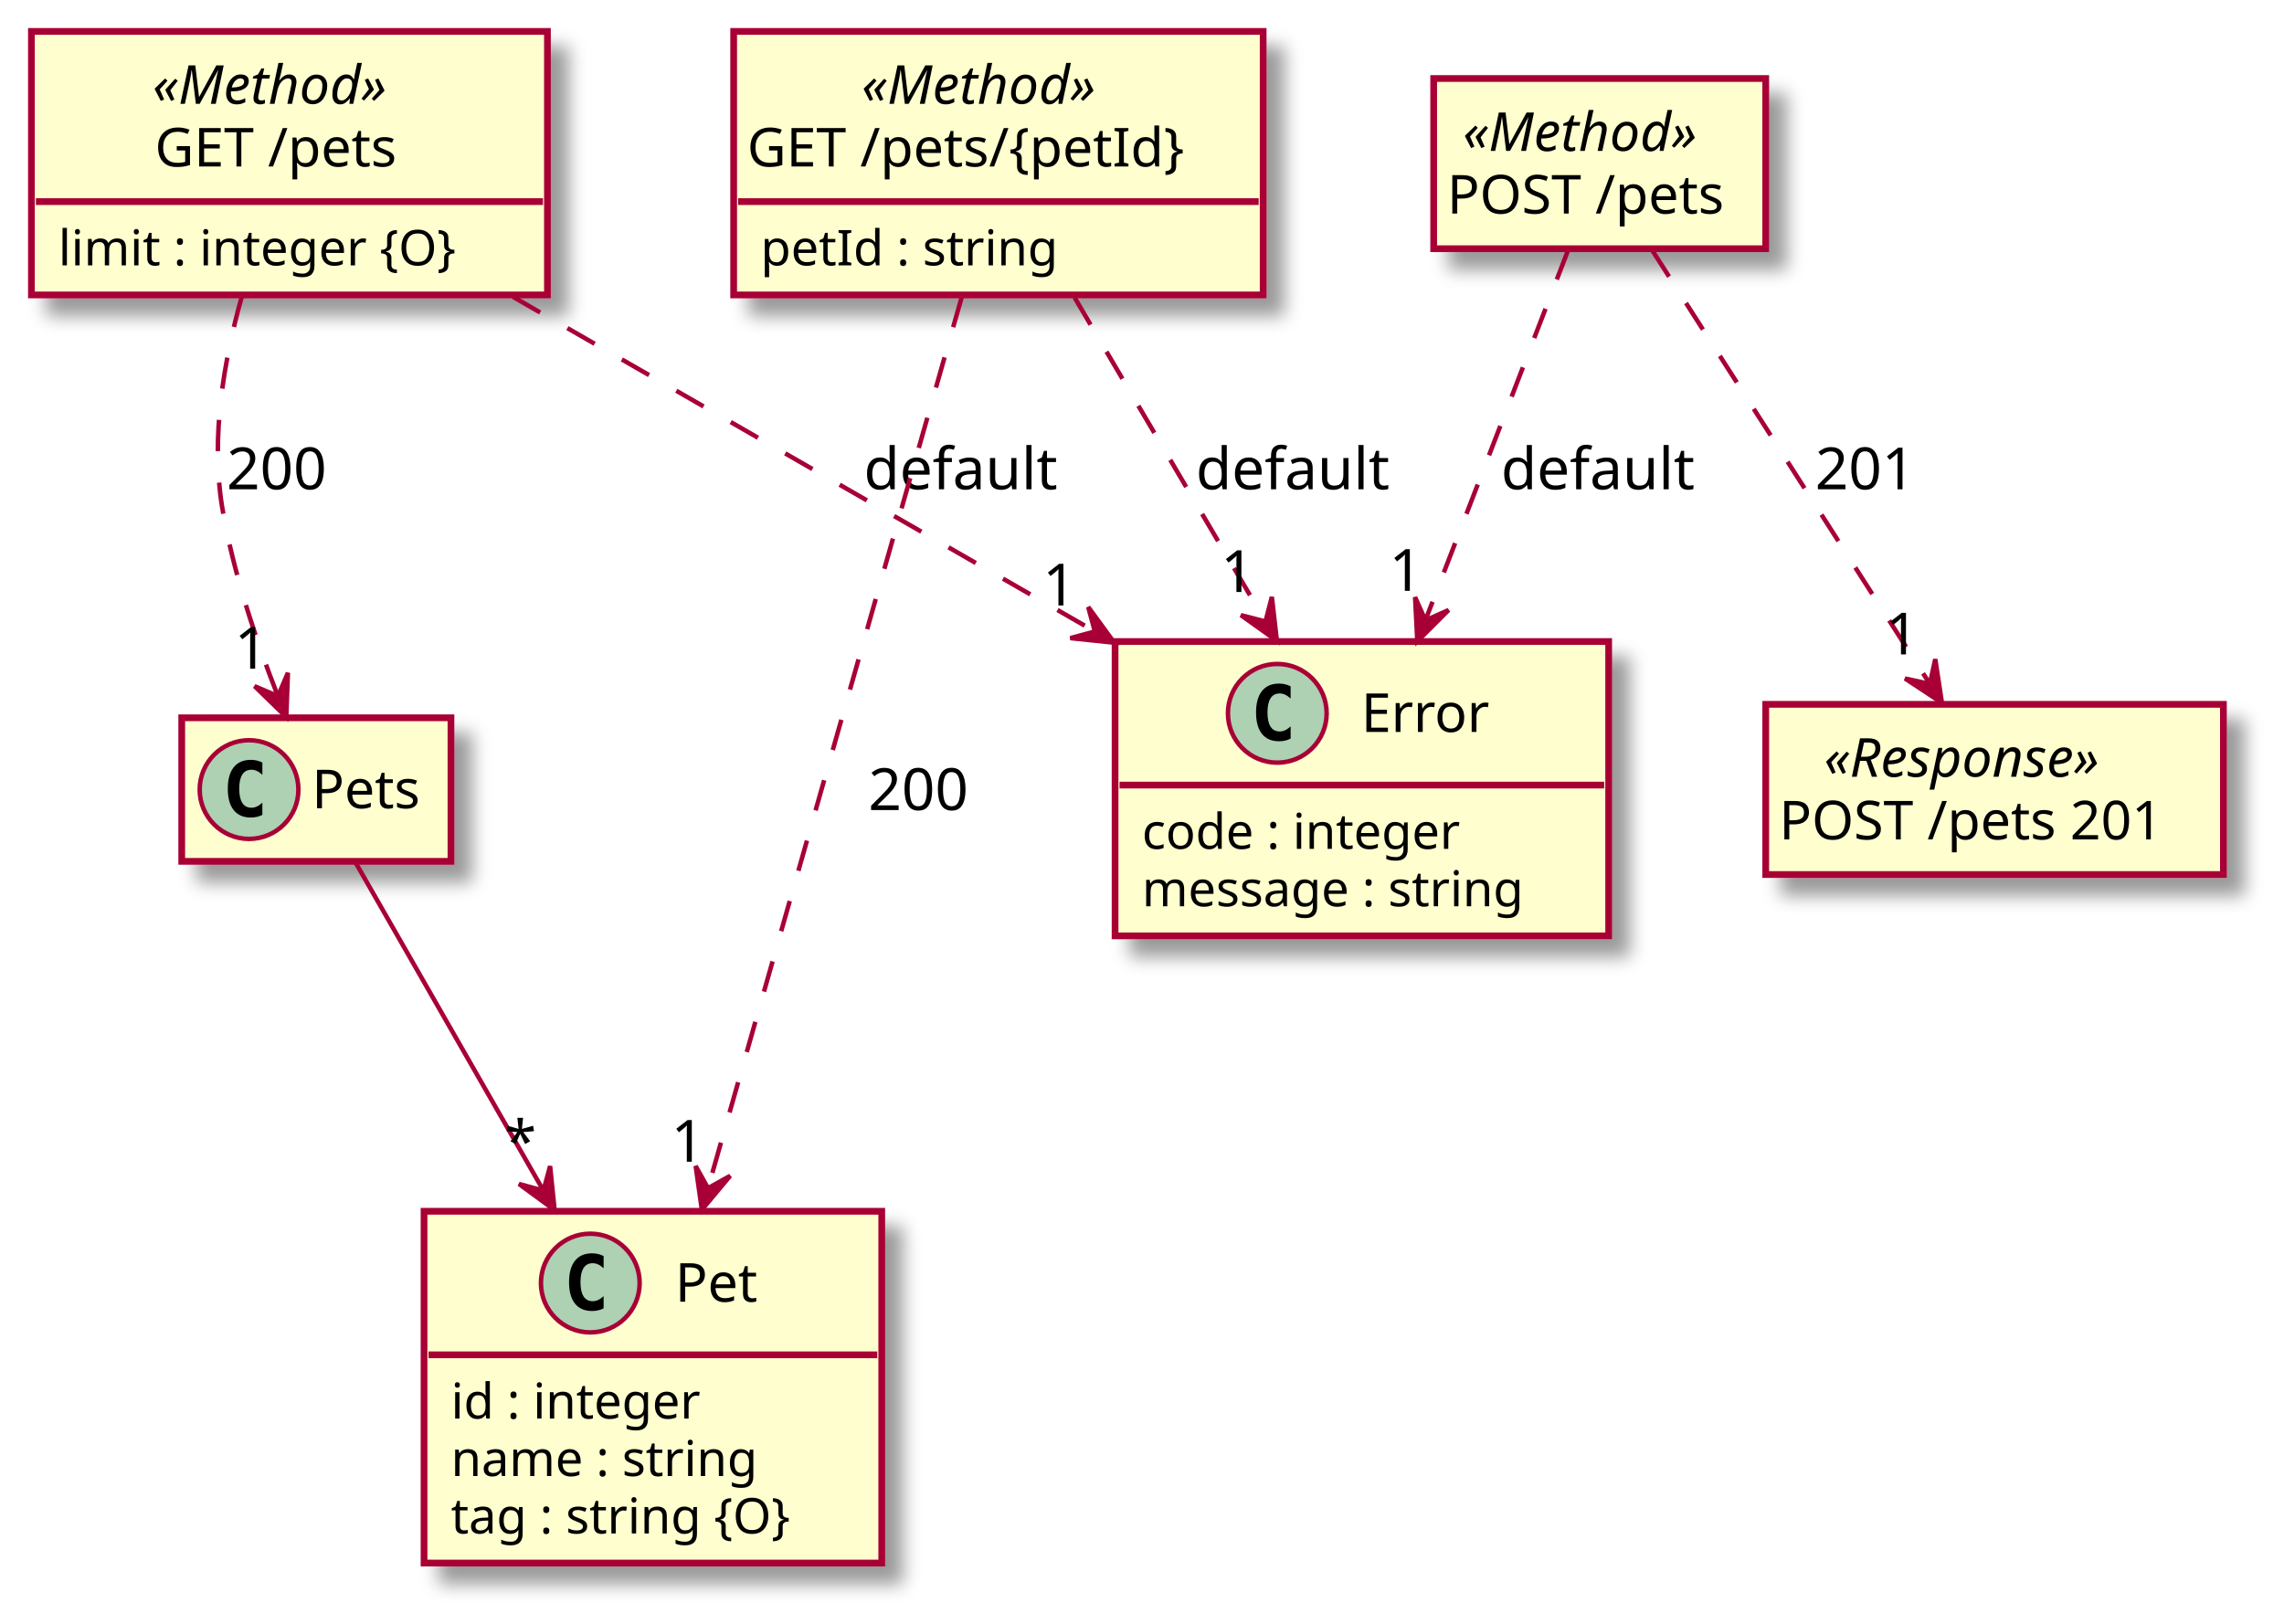
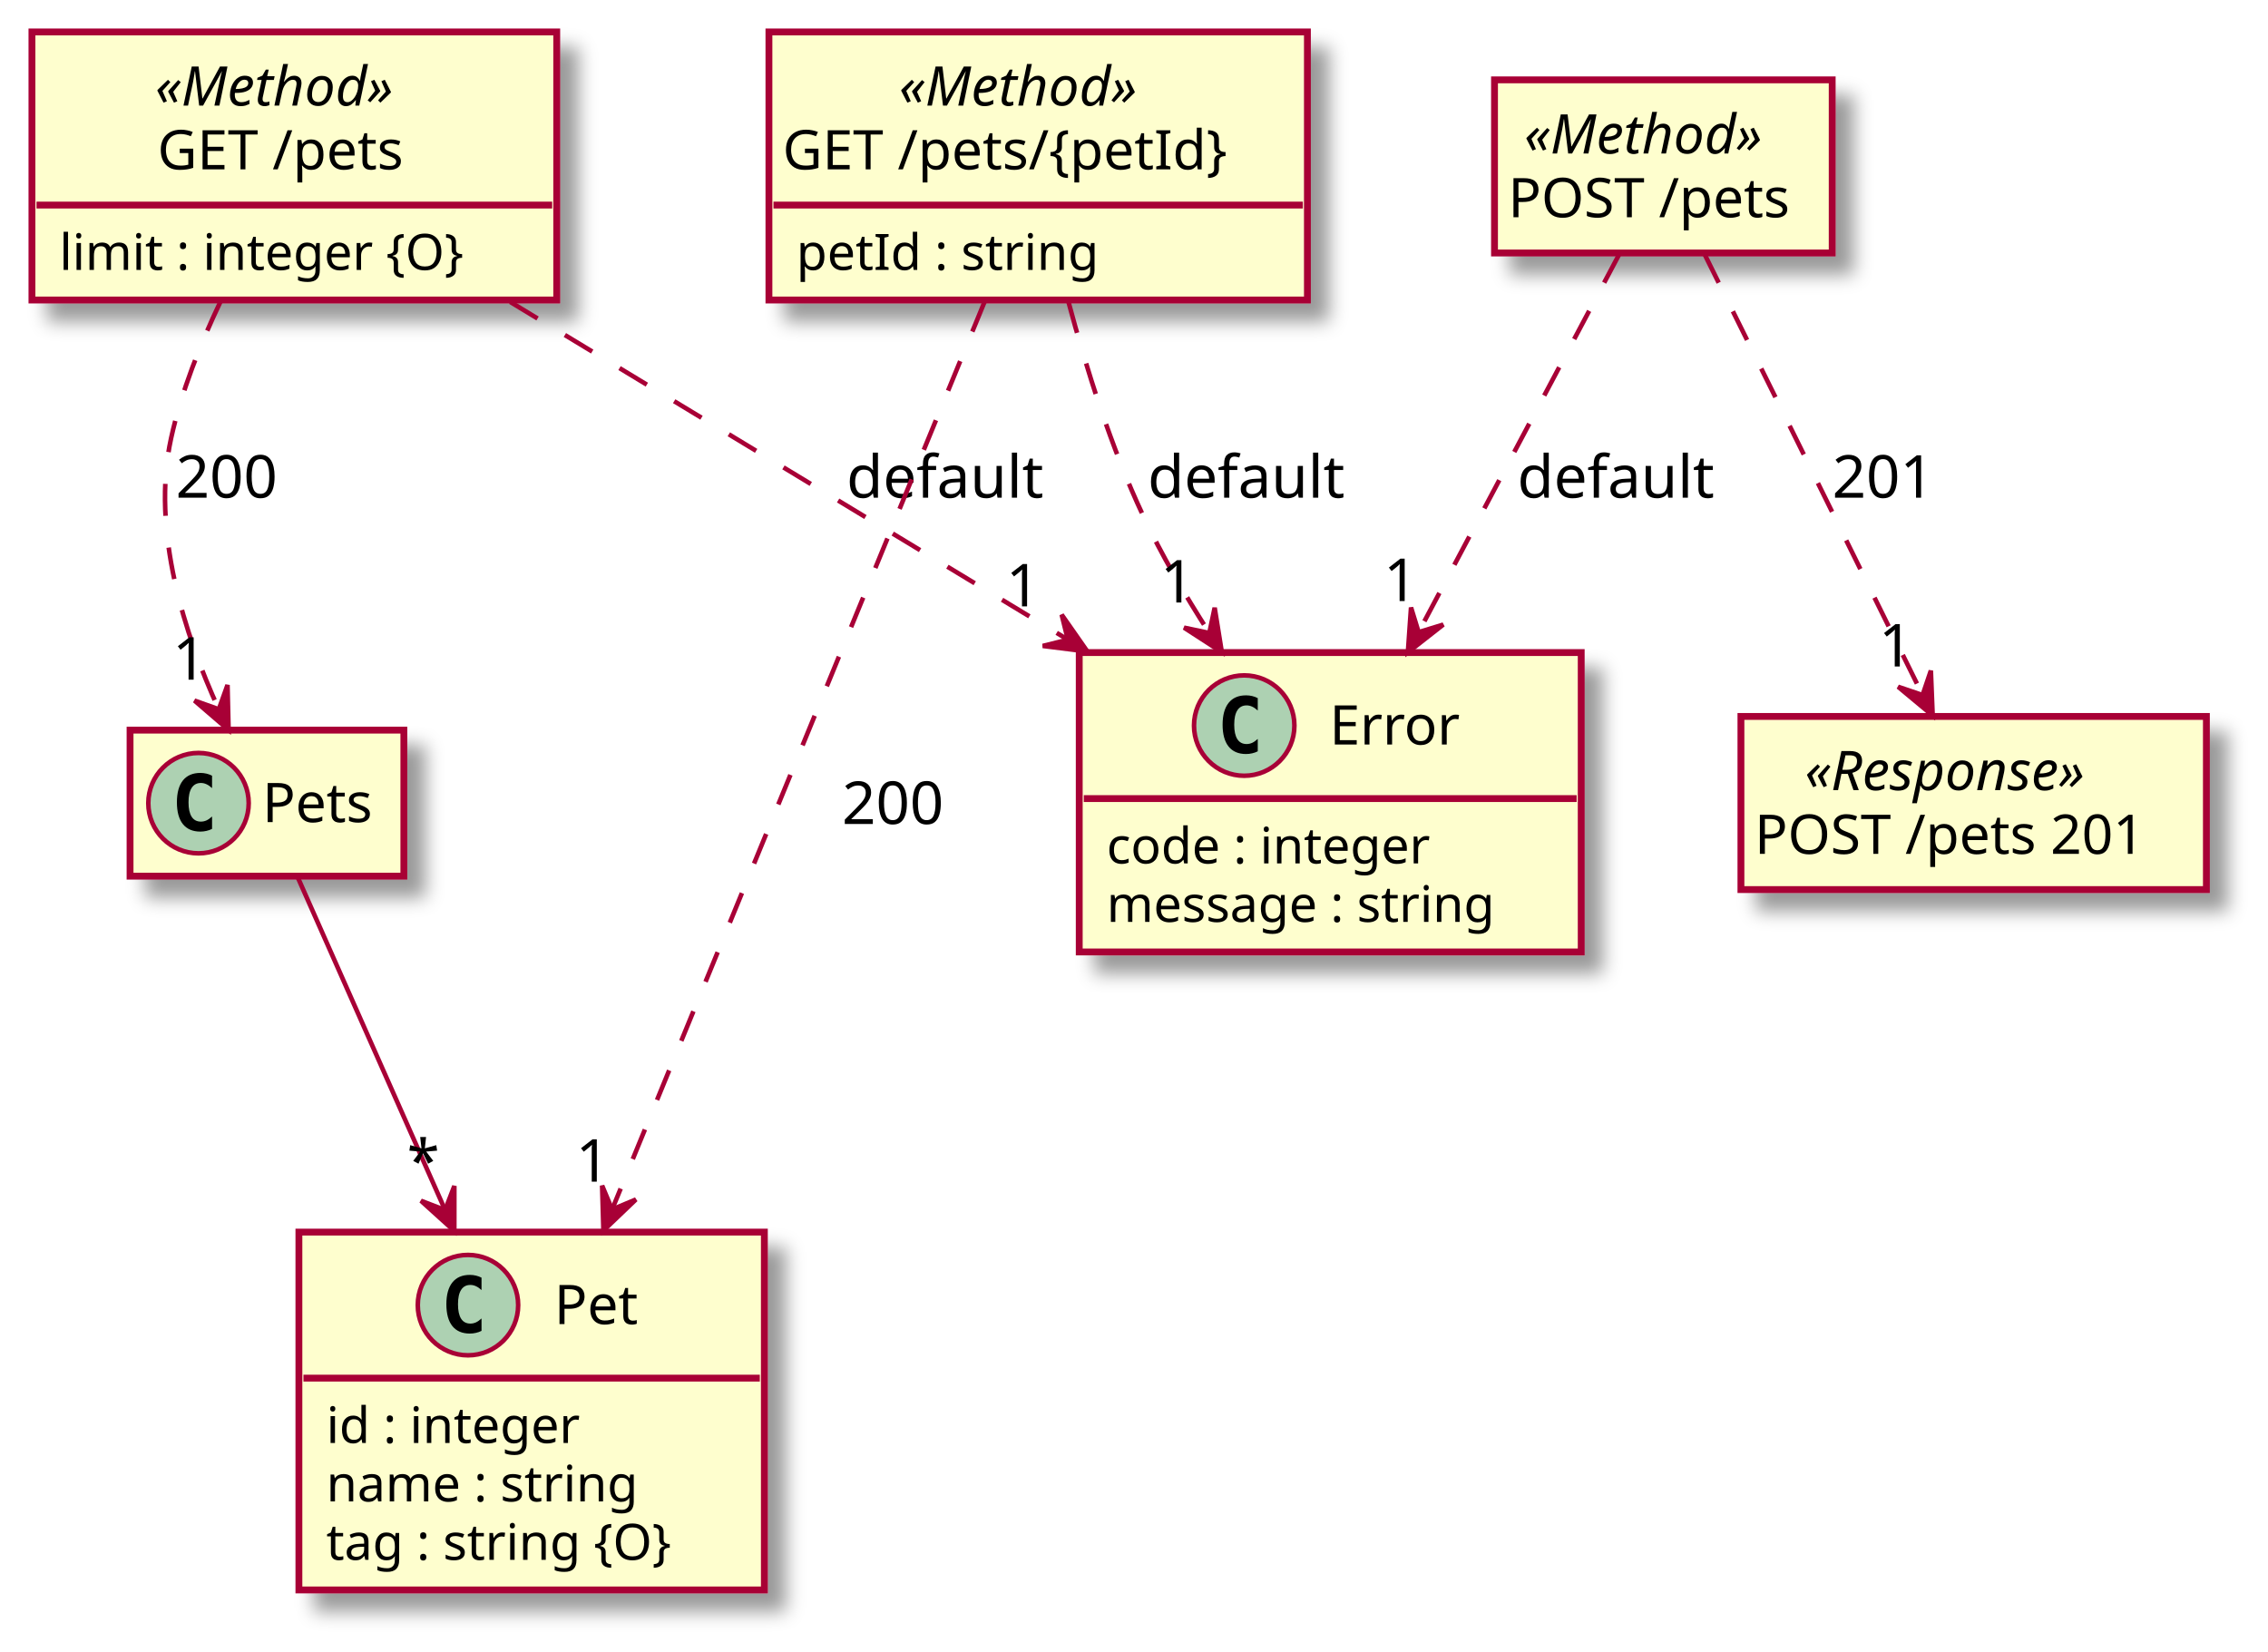
- <svg xmlns="http://www.w3.org/2000/svg" contentScriptType="application/ecmascript" contentStyleType="text/css" height="362px" preserveAspectRatio="none" style="width:509px;height:362px;" version="1.1" viewBox="0 0 509 362" width="509px" zoomAndPan="magnify">
+ <svg xmlns="http://www.w3.org/2000/svg" contentScriptType="application/ecmascript" contentStyleType="text/css" height="362px" preserveAspectRatio="none" style="width:497px;height:362px;" version="1.1" viewBox="0 0 497 362" width="497px" zoomAndPan="magnify">
  <defs>
    <filter height="300%" id="f4owpgydwu437" width="300%" x="-1" y="-1">
      <feGaussianBlur result="blurOut" stdDeviation="2.0" />
      <feColorMatrix in="blurOut" result="blurOut2" type="matrix" values="0 0 0 0 0 0 0 0 0 0 0 0 0 0 0 0 0 0 .4 0" />
      <feOffset dx="4.0" dy="4.0" in="blurOut2" result="blurOut3" />
      <feBlend in="SourceGraphic" in2="blurOut3" mode="normal" />
    </filter>
  </defs>
  <g>
-     <rect codeLine="8" fill="#FEFECE" filter="url(#f4owpgydwu437)" height="78.414" id="Pet" style="stroke:#A80036;stroke-width:1.5;" width="102" x="94.5" y="270" />
-     <ellipse cx="131.55" cy="286" fill="#ADD1B2" rx="11" ry="11" style="stroke:#A80036;stroke-width:1.0;" />
-     <path d="M134.519,291.641 Q133.941,291.938 133.3,292.086 Q132.659,292.234 131.956,292.234 Q129.456,292.234 128.136,290.586 Q126.816,288.938 126.816,285.812 Q126.816,282.688 128.136,281.031 Q129.456,279.375 131.956,279.375 Q132.659,279.375 133.308,279.531 Q133.956,279.688 134.519,279.984 L134.519,282.703 Q133.894,282.125 133.3,281.852 Q132.706,281.578 132.081,281.578 Q130.738,281.578 130.05,282.648 Q129.363,283.719 129.363,285.812 Q129.363,287.906 130.05,288.977 Q130.738,290.047 132.081,290.047 Q132.706,290.047 133.3,289.773 Q133.894,289.5 134.519,288.922 L134.519,291.641 Z " fill="#000000" />
-     <text fill="#000000" font-family="sans-serif" font-size="12" lengthAdjust="spacing" textLength="21" x="150.45" y="290.154">Pet</text>
-     <line style="stroke:#A80036;stroke-width:1.5;" x1="95.5" x2="195.5" y1="302" y2="302" />
-     <text fill="#000000" font-family="sans-serif" font-size="11" lengthAdjust="spacing" textLength="62" x="100.5" y="316.21">id : integer</text>
-     <text fill="#000000" font-family="sans-serif" font-size="11" lengthAdjust="spacing" textLength="77" x="100.5" y="329.015">name : string</text>
-     <text fill="#000000" font-family="sans-serif" font-size="11" lengthAdjust="spacing" textLength="90" x="100.5" y="341.82">tag : string {O}</text>
-     <rect codeLine="14" fill="#FEFECE" filter="url(#f4owpgydwu437)" height="32" id="Pets" style="stroke:#A80036;stroke-width:1.5;" width="60" x="40.5" y="160" />
-     <ellipse cx="55.5" cy="176" fill="#ADD1B2" rx="11" ry="11" style="stroke:#A80036;stroke-width:1.0;" />
-     <path d="M58.469,181.641 Q57.891,181.938 57.25,182.086 Q56.609,182.234 55.906,182.234 Q53.406,182.234 52.086,180.586 Q50.766,178.938 50.766,175.812 Q50.766,172.688 52.086,171.031 Q53.406,169.375 55.906,169.375 Q56.609,169.375 57.258,169.531 Q57.906,169.688 58.469,169.984 L58.469,172.703 Q57.844,172.125 57.25,171.852 Q56.656,171.578 56.031,171.578 Q54.688,171.578 54,172.648 Q53.312,173.719 53.312,175.812 Q53.312,177.906 54,178.977 Q54.688,180.047 56.031,180.047 Q56.656,180.047 57.25,179.773 Q57.844,179.5 58.469,178.922 L58.469,181.641 Z " fill="#000000" />
-     <text fill="#000000" font-family="sans-serif" font-size="12" lengthAdjust="spacing" textLength="28" x="69.5" y="180.154">Pets</text>
-     <rect codeLine="17" fill="#FEFECE" filter="url(#f4owpgydwu437)" height="65.609" id="Error" style="stroke:#A80036;stroke-width:1.5;" width="110" x="248.5" y="143" />
-     <ellipse cx="284.65" cy="159" fill="#ADD1B2" rx="11" ry="11" style="stroke:#A80036;stroke-width:1.0;" />
-     <path d="M287.619,164.641 Q287.041,164.938 286.4,165.086 Q285.759,165.234 285.056,165.234 Q282.556,165.234 281.236,163.586 Q279.916,161.938 279.916,158.812 Q279.916,155.688 281.236,154.031 Q282.556,152.375 285.056,152.375 Q285.759,152.375 286.408,152.531 Q287.056,152.688 287.619,152.984 L287.619,155.703 Q286.994,155.125 286.4,154.852 Q285.806,154.578 285.181,154.578 Q283.837,154.578 283.15,155.648 Q282.462,156.719 282.462,158.812 Q282.462,160.906 283.15,161.977 Q283.837,163.047 285.181,163.047 Q285.806,163.047 286.4,162.773 Q286.994,162.5 287.619,161.922 L287.619,164.641 Z " fill="#000000" />
-     <text fill="#000000" font-family="sans-serif" font-size="12" lengthAdjust="spacing" textLength="31" x="303.35" y="163.154">Error</text>
-     <line style="stroke:#A80036;stroke-width:1.5;" x1="249.5" x2="357.5" y1="175" y2="175" />
-     <text fill="#000000" font-family="sans-serif" font-size="11" lengthAdjust="spacing" textLength="79" x="254.5" y="189.21">code : integer</text>
-     <text fill="#000000" font-family="sans-serif" font-size="11" lengthAdjust="spacing" textLength="98" x="254.5" y="202.015">message : string</text>
+     <rect codeLine="8" fill="#FEFECE" filter="url(#f4owpgydwu437)" height="78.414" id="Pet" style="stroke:#A80036;stroke-width:1.5;" width="102" x="65.5" y="270" />
+     <ellipse cx="102.55" cy="286" fill="#ADD1B2" rx="11" ry="11" style="stroke:#A80036;stroke-width:1.0;" />
+     <path d="M105.519,291.641 Q104.941,291.938 104.3,292.078 Q103.659,292.234 102.956,292.234 Q100.456,292.234 99.128,290.594 Q97.816,288.938 97.816,285.812 Q97.816,282.688 99.128,281.031 Q100.456,279.375 102.956,279.375 Q103.659,279.375 104.3,279.531 Q104.956,279.688 105.519,279.984 L105.519,282.703 Q104.894,282.125 104.3,281.859 Q103.706,281.578 103.081,281.578 Q101.737,281.578 101.05,282.656 Q100.362,283.719 100.362,285.812 Q100.362,287.906 101.05,288.984 Q101.737,290.047 103.081,290.047 Q103.706,290.047 104.3,289.781 Q104.894,289.5 105.519,288.922 L105.519,291.641 Z " fill="#000000" />
+     <text fill="#000000" font-family="sans-serif" font-size="12" lengthAdjust="spacing" textLength="21" x="121.45" y="290.154">Pet</text>
+     <line style="stroke:#A80036;stroke-width:1.5;" x1="66.5" x2="166.5" y1="302" y2="302" />
+     <text fill="#000000" font-family="sans-serif" font-size="11" lengthAdjust="spacing" textLength="62" x="71.5" y="316.21">id : integer</text>
+     <text fill="#000000" font-family="sans-serif" font-size="11" lengthAdjust="spacing" textLength="77" x="71.5" y="329.015">name : string</text>
+     <text fill="#000000" font-family="sans-serif" font-size="11" lengthAdjust="spacing" textLength="90" x="71.5" y="341.82">tag : string {O}</text>
+     <rect codeLine="14" fill="#FEFECE" filter="url(#f4owpgydwu437)" height="32" id="Pets" style="stroke:#A80036;stroke-width:1.5;" width="60" x="28.5" y="160" />
+     <ellipse cx="43.5" cy="176" fill="#ADD1B2" rx="11" ry="11" style="stroke:#A80036;stroke-width:1.0;" />
+     <path d="M46.469,181.641 Q45.891,181.938 45.25,182.078 Q44.609,182.234 43.906,182.234 Q41.406,182.234 40.078,180.594 Q38.766,178.938 38.766,175.812 Q38.766,172.688 40.078,171.031 Q41.406,169.375 43.906,169.375 Q44.609,169.375 45.25,169.531 Q45.906,169.688 46.469,169.984 L46.469,172.703 Q45.844,172.125 45.25,171.859 Q44.656,171.578 44.031,171.578 Q42.688,171.578 42,172.656 Q41.312,173.719 41.312,175.812 Q41.312,177.906 42,178.984 Q42.688,180.047 44.031,180.047 Q44.656,180.047 45.25,179.781 Q45.844,179.5 46.469,178.922 L46.469,181.641 Z " fill="#000000" />
+     <text fill="#000000" font-family="sans-serif" font-size="12" lengthAdjust="spacing" textLength="28" x="57.5" y="180.154">Pets</text>
+     <rect codeLine="17" fill="#FEFECE" filter="url(#f4owpgydwu437)" height="65.609" id="Error" style="stroke:#A80036;stroke-width:1.5;" width="110" x="236.5" y="143" />
+     <ellipse cx="272.65" cy="159" fill="#ADD1B2" rx="11" ry="11" style="stroke:#A80036;stroke-width:1.0;" />
+     <path d="M275.619,164.641 Q275.041,164.938 274.4,165.078 Q273.759,165.234 273.056,165.234 Q270.556,165.234 269.228,163.594 Q267.916,161.938 267.916,158.812 Q267.916,155.688 269.228,154.031 Q270.556,152.375 273.056,152.375 Q273.759,152.375 274.4,152.531 Q275.056,152.688 275.619,152.984 L275.619,155.703 Q274.994,155.125 274.4,154.859 Q273.806,154.578 273.181,154.578 Q271.837,154.578 271.15,155.656 Q270.462,156.719 270.462,158.812 Q270.462,160.906 271.15,161.984 Q271.837,163.047 273.181,163.047 Q273.806,163.047 274.4,162.781 Q274.994,162.5 275.619,161.922 L275.619,164.641 Z " fill="#000000" />
+     <text fill="#000000" font-family="sans-serif" font-size="12" lengthAdjust="spacing" textLength="31" x="291.35" y="163.154">Error</text>
+     <line style="stroke:#A80036;stroke-width:1.5;" x1="237.5" x2="345.5" y1="175" y2="175" />
+     <text fill="#000000" font-family="sans-serif" font-size="11" lengthAdjust="spacing" textLength="79" x="242.5" y="189.21">code : integer</text>
+     <text fill="#000000" font-family="sans-serif" font-size="11" lengthAdjust="spacing" textLength="98" x="242.5" y="202.015">message : string</text>
    <rect codeLine="22" fill="#FEFECE" filter="url(#f4owpgydwu437)" height="58.742" id="GET /pets" style="stroke:#A80036;stroke-width:1.5;" width="115" x="7" y="7" />
    <text fill="#000000" font-family="sans-serif" font-size="12" font-style="italic" lengthAdjust="spacing" textLength="61" x="34" y="23.139">«Method»</text>
    <text fill="#000000" font-family="sans-serif" font-size="12" lengthAdjust="spacing" textLength="60" x="34.5" y="37.107">GET /pets</text>
    <line style="stroke:#A80036;stroke-width:1.5;" x1="8" x2="121" y1="44.938" y2="44.938" />
    <text fill="#000000" font-family="sans-serif" font-size="11" lengthAdjust="spacing" textLength="103" x="13" y="59.148">limit : integer {O}</text>
-     <rect codeLine="26" fill="#FEFECE" filter="url(#f4owpgydwu437)" height="37.938" id="POST /pets" style="stroke:#A80036;stroke-width:1.5;" width="74" x="319.5" y="17.5" />
-     <text fill="#000000" font-family="sans-serif" font-size="12" font-style="italic" lengthAdjust="spacing" textLength="61" x="326" y="33.639">«Method»</text>
-     <text fill="#000000" font-family="sans-serif" font-size="12" lengthAdjust="spacing" textLength="68" x="322.5" y="47.607">POST /pets</text>
-     <rect codeLine="29" fill="#FEFECE" filter="url(#f4owpgydwu437)" height="37.938" id="POST /pets 201" style="stroke:#A80036;stroke-width:1.5;" width="102" x="393.5" y="157" />
-     <text fill="#000000" font-family="sans-serif" font-size="12" font-style="italic" lengthAdjust="spacing" textLength="76" x="406.5" y="173.139">«Response»</text>
-     <text fill="#000000" font-family="sans-serif" font-size="12" lengthAdjust="spacing" textLength="96" x="396.5" y="187.107">POST /pets 201</text>
-     <rect codeLine="32" fill="#FEFECE" filter="url(#f4owpgydwu437)" height="58.742" id="GET /pets/{petId}" style="stroke:#A80036;stroke-width:1.5;" width="118" x="163.5" y="7" />
-     <text fill="#000000" font-family="sans-serif" font-size="12" font-style="italic" lengthAdjust="spacing" textLength="61" x="192" y="23.139">«Method»</text>
-     <text fill="#000000" font-family="sans-serif" font-size="12" lengthAdjust="spacing" textLength="112" x="166.5" y="37.107">GET /pets/{petId}</text>
-     <line style="stroke:#A80036;stroke-width:1.5;" x1="164.5" x2="280.5" y1="44.938" y2="44.938" />
-     <text fill="#000000" font-family="sans-serif" font-size="11" lengthAdjust="spacing" textLength="73" x="169.5" y="59.148">petId : string</text>
-     <path codeLine="36" d="M79.103,192.027 C89.246,209.742 106.543,239.956 120.941,265.103 " fill="none" id="Pets-to-Pet" style="stroke:#A80036;stroke-width:1.0;" />
-     <polygon fill="#A80036" points="123.593,269.735,122.592,259.937,121.109,265.396,115.65,263.913,123.593,269.735" style="stroke:#A80036;stroke-width:1.0;" />
-     <text fill="#000000" font-family="sans-serif" font-size="13" lengthAdjust="spacing" textLength="7" x="112.385" y="259.033">*</text>
-     <path codeLine="38" d="M53.888,66.101 C49.923,80.184 46.936,97.44 49.5,113 C51.876,127.423 57.166,143.005 61.842,154.939 " fill="none" id="GET /pets-to-Pets" style="stroke:#A80036;stroke-width:1.0;stroke-dasharray:7.0,7.0;" />
-     <polygon fill="#A80036" points="63.798,159.817,64.16,149.975,61.937,155.176,56.735,152.953,63.798,159.817" style="stroke:#A80036;stroke-width:1.0;" />
-     <text fill="#000000" font-family="sans-serif" font-size="13" lengthAdjust="spacing" textLength="24" x="50.5" y="109.067">200</text>
-     <text fill="#000000" font-family="sans-serif" font-size="13" lengthAdjust="spacing" textLength="8" x="52.253" y="149.061">1</text>
-     <path codeLine="40" d="M114.311,66.157 C151.909,87.788 203.654,117.557 243.526,140.496 " fill="none" id="GET /pets-to-Error" style="stroke:#A80036;stroke-width:1.0;stroke-dasharray:7.0,7.0;" />
-     <polygon fill="#A80036" points="248.327,143.258,242.52,135.304,243.993,140.765,238.531,142.238,248.327,143.258" style="stroke:#A80036;stroke-width:1.0;" />
-     <text fill="#000000" font-family="sans-serif" font-size="13" lengthAdjust="spacing" textLength="44" x="192.5" y="109.067">default</text>
-     <text fill="#000000" font-family="sans-serif" font-size="13" lengthAdjust="spacing" textLength="8" x="232.376" y="134.952">1</text>
-     <path codeLine="42" d="M368.186,55.759 C384.096,80.619 412.571,125.111 429.879,152.154 " fill="none" id="POST /pets-to-POST /pets 201" style="stroke:#A80036;stroke-width:1.0;stroke-dasharray:7.0,7.0;" />
-     <polygon fill="#A80036" points="432.766,156.666,431.283,146.929,430.07,152.455,424.545,151.242,432.766,156.666" style="stroke:#A80036;stroke-width:1.0;" />
-     <text fill="#000000" font-family="sans-serif" font-size="13" lengthAdjust="spacing" textLength="24" x="404.5" y="109.067">201</text>
-     <text fill="#000000" font-family="sans-serif" font-size="13" lengthAdjust="spacing" textLength="8" x="420.144" y="145.879">1</text>
-     <path codeLine="44" d="M349.462,55.759 C341.403,76.666 327.994,111.455 317.732,138.076 " fill="none" id="POST /pets-to-Error" style="stroke:#A80036;stroke-width:1.0;stroke-dasharray:7.0,7.0;" />
-     <polygon fill="#A80036" points="315.855,142.947,322.825,135.989,317.654,138.282,315.361,133.111,315.855,142.947" style="stroke:#A80036;stroke-width:1.0;" />
-     <text fill="#000000" font-family="sans-serif" font-size="13" lengthAdjust="spacing" textLength="44" x="334.5" y="109.067">default</text>
-     <text fill="#000000" font-family="sans-serif" font-size="13" lengthAdjust="spacing" textLength="8" x="309.578" y="131.704">1</text>
-     <path codeLine="46" d="M214.333,66.192 C200.807,113.707 173.679,209.006 157.818,264.726 " fill="none" id="GET /pets/{petId}-to-Pet" style="stroke:#A80036;stroke-width:1.0;stroke-dasharray:7.0,7.0;" />
-     <polygon fill="#A80036" points="156.413,269.661,162.724,262.1,157.782,264.852,155.03,259.91,156.413,269.661" style="stroke:#A80036;stroke-width:1.0;" />
-     <text fill="#000000" font-family="sans-serif" font-size="13" lengthAdjust="spacing" textLength="24" x="193.5" y="180.567">200</text>
-     <text fill="#000000" font-family="sans-serif" font-size="13" lengthAdjust="spacing" textLength="8" x="149.558" y="258.947">1</text>
-     <path codeLine="48" d="M239.48,66.325 C251.832,87.291 268.649,115.84 281.948,138.415 " fill="none" id="GET /pets/{petId}-to-Error" style="stroke:#A80036;stroke-width:1.0;stroke-dasharray:7.0,7.0;" />
-     <polygon fill="#A80036" points="284.559,142.846,283.437,133.061,282.021,138.538,276.544,137.122,284.559,142.846" style="stroke:#A80036;stroke-width:1.0;" />
-     <text fill="#000000" font-family="sans-serif" font-size="13" lengthAdjust="spacing" textLength="44" x="266.5" y="109.067">default</text>
-     <text fill="#000000" font-family="sans-serif" font-size="13" lengthAdjust="spacing" textLength="8" x="272.043" y="131.961">1</text>
+     <rect codeLine="26" fill="#FEFECE" filter="url(#f4owpgydwu437)" height="37.938" id="POST /pets" style="stroke:#A80036;stroke-width:1.5;" width="74" x="327.5" y="17.5" />
+     <text fill="#000000" font-family="sans-serif" font-size="12" font-style="italic" lengthAdjust="spacing" textLength="61" x="334" y="33.639">«Method»</text>
+     <text fill="#000000" font-family="sans-serif" font-size="12" lengthAdjust="spacing" textLength="68" x="330.5" y="47.607">POST /pets</text>
+     <rect codeLine="29" fill="#FEFECE" filter="url(#f4owpgydwu437)" height="37.938" id="POST /pets 201" style="stroke:#A80036;stroke-width:1.5;" width="102" x="381.5" y="157" />
+     <text fill="#000000" font-family="sans-serif" font-size="12" font-style="italic" lengthAdjust="spacing" textLength="74" x="395.5" y="173.139">«Response»</text>
+     <text fill="#000000" font-family="sans-serif" font-size="12" lengthAdjust="spacing" textLength="96" x="384.5" y="187.107">POST /pets 201</text>
+     <rect codeLine="32" fill="#FEFECE" filter="url(#f4owpgydwu437)" height="58.742" id="GET /pets/{petId}" style="stroke:#A80036;stroke-width:1.5;" width="118" x="168.5" y="7" />
+     <text fill="#000000" font-family="sans-serif" font-size="12" font-style="italic" lengthAdjust="spacing" textLength="61" x="197" y="23.139">«Method»</text>
+     <text fill="#000000" font-family="sans-serif" font-size="12" lengthAdjust="spacing" textLength="112" x="171.5" y="37.107">GET /pets/{petId}</text>
+     <line style="stroke:#A80036;stroke-width:1.5;" x1="169.5" x2="285.5" y1="44.938" y2="44.938" />
+     <text fill="#000000" font-family="sans-serif" font-size="11" lengthAdjust="spacing" textLength="73" x="174.5" y="59.148">petId : string</text>
+     <path codeLine="36" d="M65.15,192.03 C73,209.74 86.37,239.96 97.51,265.1 " fill="none" id="Pets-to-Pet" style="stroke:#A80036;stroke-width:1.0;" />
+     <polygon fill="#A80036" points="99.56,269.74,99.566,259.891,97.532,265.17,92.253,263.136,99.56,269.74" style="stroke:#A80036;stroke-width:1.0;" />
+     <text fill="#000000" font-family="sans-serif" font-size="13" lengthAdjust="spacing" textLength="7" x="89.175" y="259.039">*</text>
+     <path codeLine="38" d="M48.32,66.09 C43.91,75.34 39.73,85.84 37.5,96 C33.03,116.35 40.59,139.34 47.86,155.25 " fill="none" id="GET /pets-to-Pets" style="stroke:#A80036;stroke-width:1.0;stroke-dasharray:7.0,7.0;" />
+     <polygon fill="#A80036" points="50.09,159.95,49.856,150.104,47.951,155.43,42.625,153.526,50.09,159.95" style="stroke:#A80036;stroke-width:1.0;" />
+     <text fill="#000000" font-family="sans-serif" font-size="13" lengthAdjust="spacing" textLength="24" x="38.5" y="109.067">200</text>
+     <text fill="#000000" font-family="sans-serif" font-size="13" lengthAdjust="spacing" textLength="8" x="37.824" y="148.944">1</text>
+     <path codeLine="40" d="M111.81,66.16 C147.27,87.64 195.98,117.14 233.74,140.01 " fill="none" id="GET /pets-to-Error" style="stroke:#A80036;stroke-width:1.0;stroke-dasharray:7.0,7.0;" />
+     <polygon fill="#A80036" points="238.29,142.77,232.65,134.696,234.009,140.187,228.518,141.546,238.29,142.77" style="stroke:#A80036;stroke-width:1.0;" />
+     <text fill="#000000" font-family="sans-serif" font-size="13" lengthAdjust="spacing" textLength="44" x="185.5" y="109.067">default</text>
+     <text fill="#000000" font-family="sans-serif" font-size="13" lengthAdjust="spacing" textLength="8" x="220.457" y="132.881">1</text>
+     <path codeLine="42" d="M373.52,55.68 C379.25,67.22 386.81,82.49 393.5,96 C402.84,114.89 413.42,136.32 421.2,152.09 " fill="none" id="POST /pets-to-POST /pets 201" style="stroke:#A80036;stroke-width:1.0;stroke-dasharray:7.0,7.0;" />
+     <polygon fill="#A80036" points="423.52,156.8,423.123,146.959,421.307,152.316,415.95,150.5,423.52,156.8" style="stroke:#A80036;stroke-width:1.0;" />
+     <text fill="#000000" font-family="sans-serif" font-size="13" lengthAdjust="spacing" textLength="24" x="401.5" y="109.067">201</text>
+     <text fill="#000000" font-family="sans-serif" font-size="13" lengthAdjust="spacing" textLength="8" x="411.707" y="146.053">1</text>
+     <path codeLine="44" d="M354.81,55.76 C343.66,76.75 325.08,111.74 310.93,138.41 " fill="none" id="POST /pets-to-Error" style="stroke:#A80036;stroke-width:1.0;stroke-dasharray:7.0,7.0;" />
+     <polygon fill="#A80036" points="308.52,142.95,316.272,136.875,310.864,138.534,309.206,133.125,308.52,142.95" style="stroke:#A80036;stroke-width:1.0;" />
+     <text fill="#000000" font-family="sans-serif" font-size="13" lengthAdjust="spacing" textLength="44" x="332.5" y="109.067">default</text>
+     <text fill="#000000" font-family="sans-serif" font-size="13" lengthAdjust="spacing" textLength="8" x="303.205" y="131.707">1</text>
+     <path codeLine="46" d="M215.73,66.19 C196.23,113.71 157.12,209.01 134.26,264.73 " fill="none" id="GET /pets/{petId}-to-Pet" style="stroke:#A80036;stroke-width:1.0;stroke-dasharray:7.0,7.0;" />
+     <polygon fill="#A80036" points="132.23,269.66,139.348,262.853,134.129,265.034,131.947,259.815,132.23,269.66" style="stroke:#A80036;stroke-width:1.0;" />
+     <text fill="#000000" font-family="sans-serif" font-size="13" lengthAdjust="spacing" textLength="24" x="184.5" y="180.567">200</text>
+     <text fill="#000000" font-family="sans-serif" font-size="13" lengthAdjust="spacing" textLength="8" x="126.173" y="258.946">1</text>
+     <path codeLine="48" d="M234.15,66.19 C238.01,80.6 243.5,98.12 250.5,113 C254.53,121.57 259.63,130.32 264.84,138.45 " fill="none" id="GET /pets/{petId}-to-Error" style="stroke:#A80036;stroke-width:1.0;stroke-dasharray:7.0,7.0;" />
+     <polygon fill="#A80036" points="267.74,142.9,266.176,133.176,265.01,138.711,259.474,137.545,267.74,142.9" style="stroke:#A80036;stroke-width:1.0;" />
+     <text fill="#000000" font-family="sans-serif" font-size="13" lengthAdjust="spacing" textLength="44" x="251.5" y="109.067">default</text>
+     <text fill="#000000" font-family="sans-serif" font-size="13" lengthAdjust="spacing" textLength="8" x="254.275" y="132.025">1</text>
  </g>
</svg>
